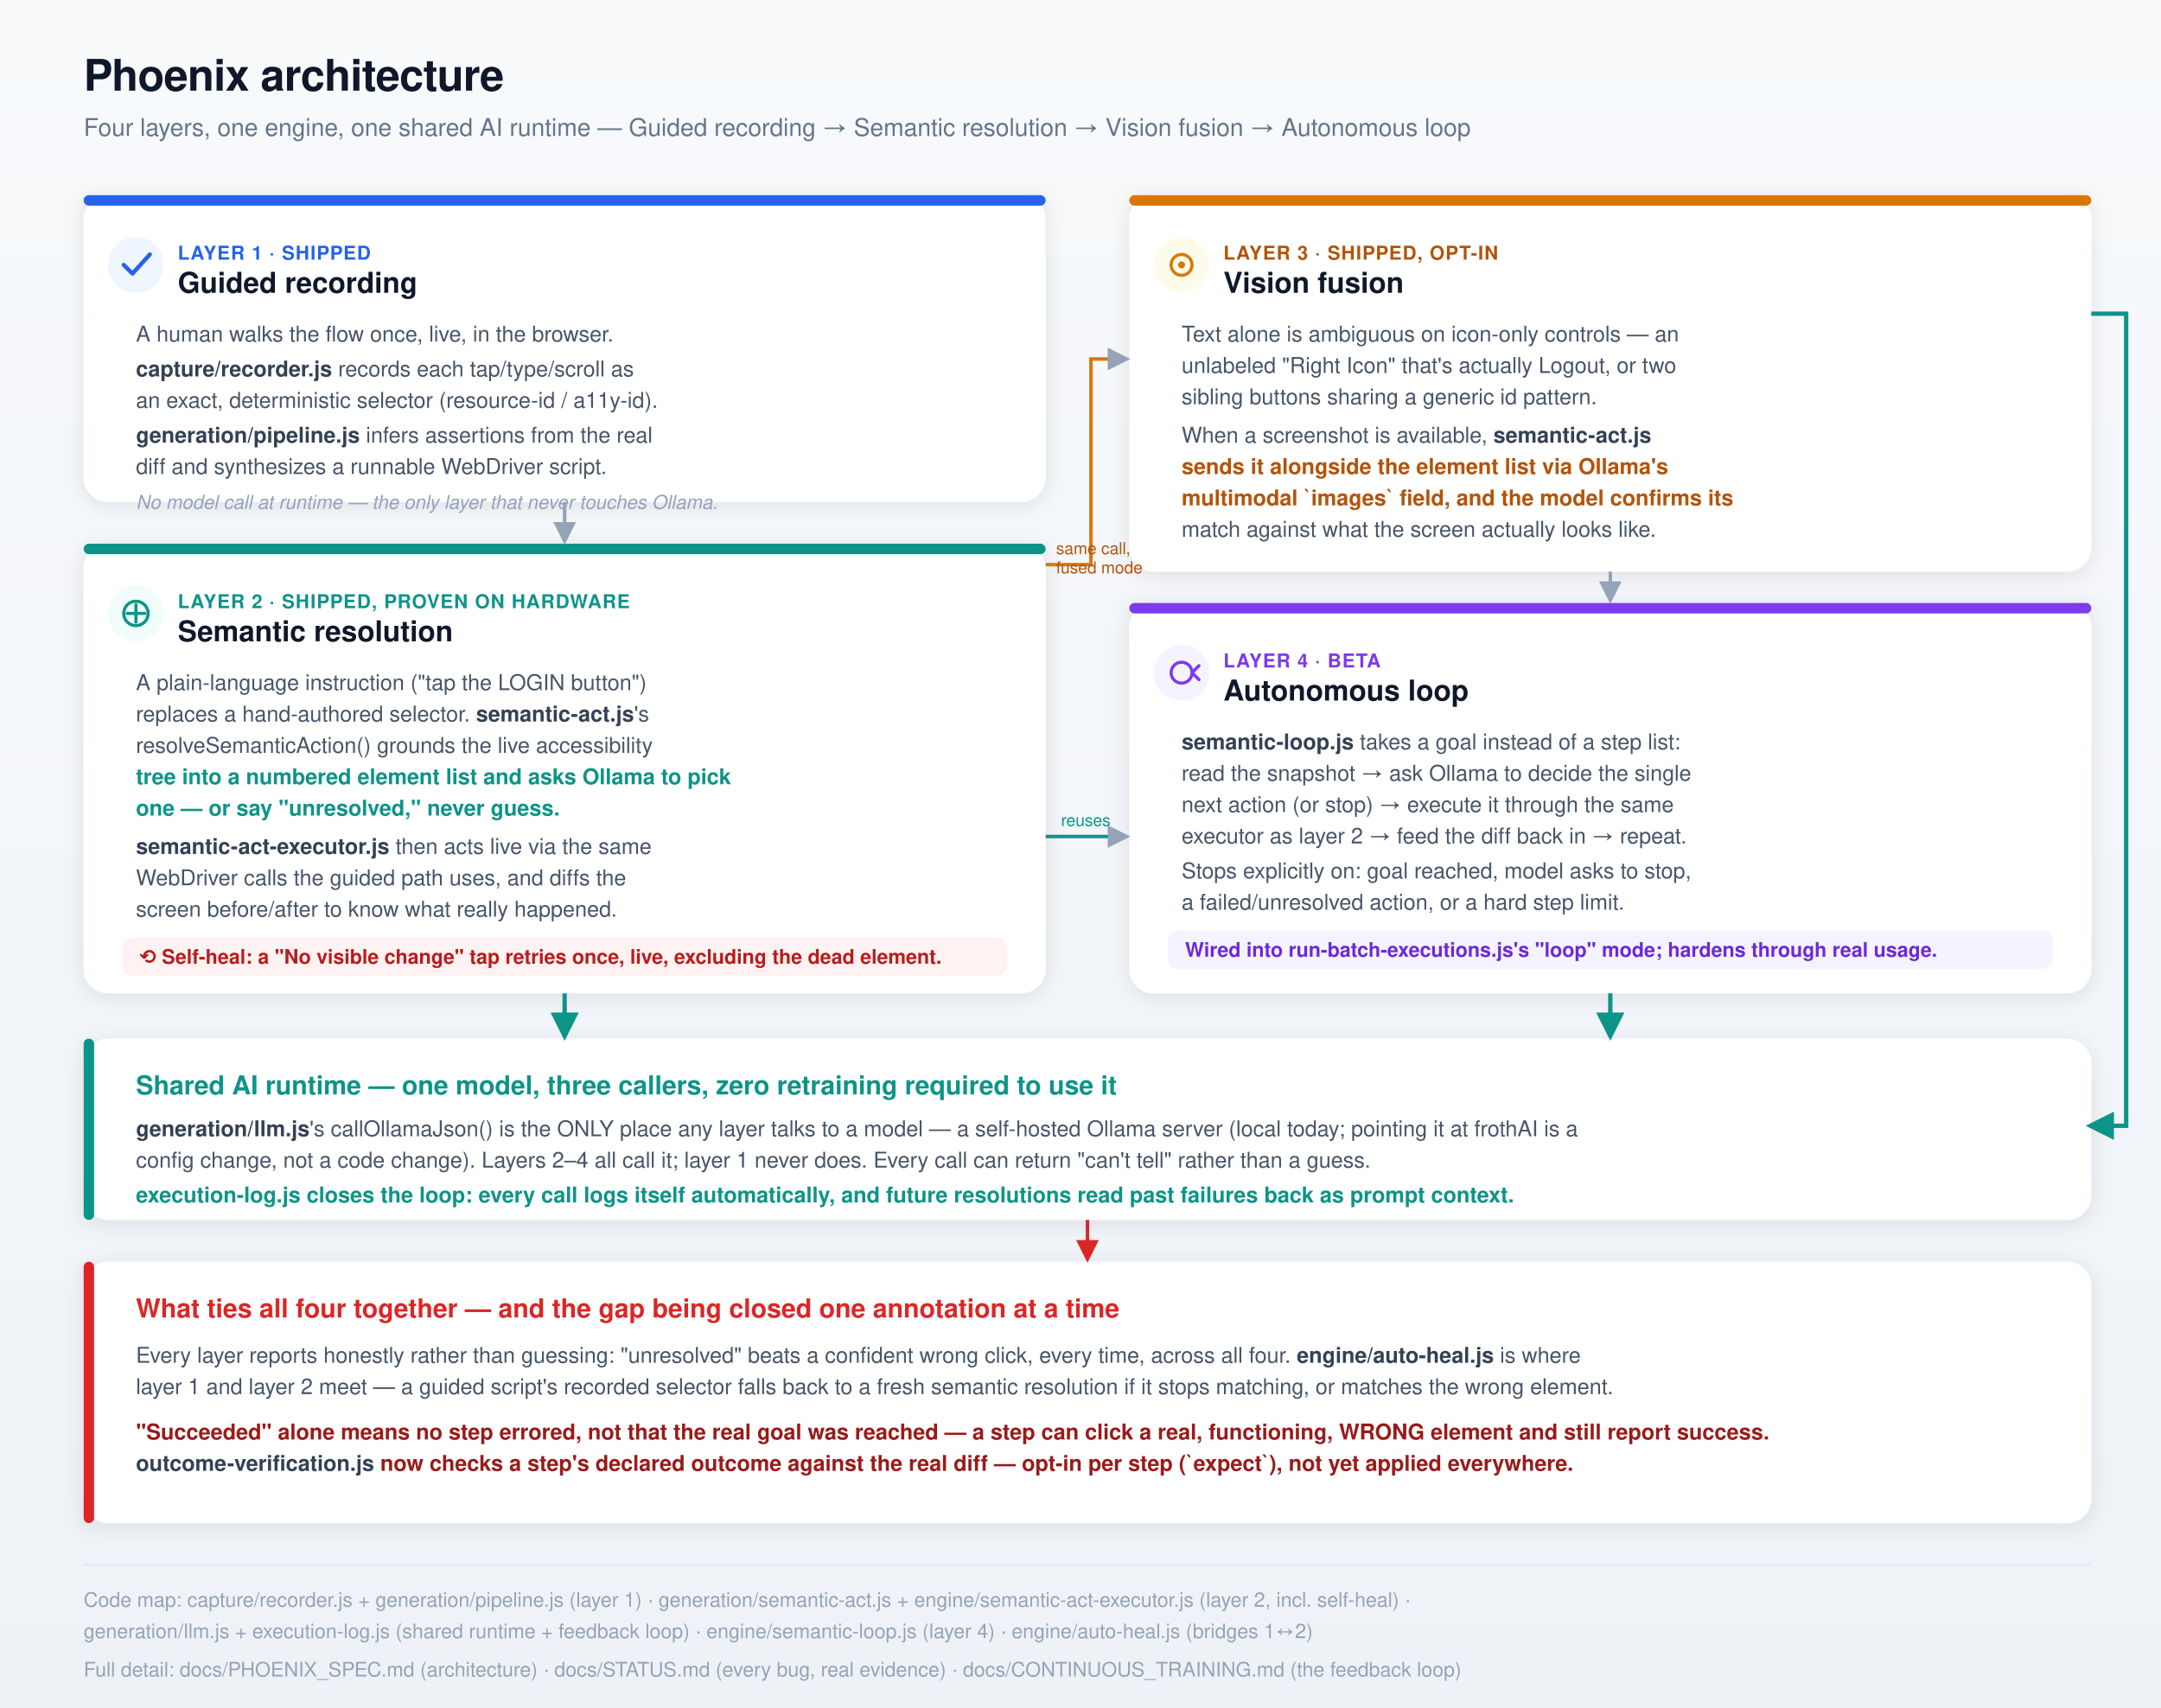
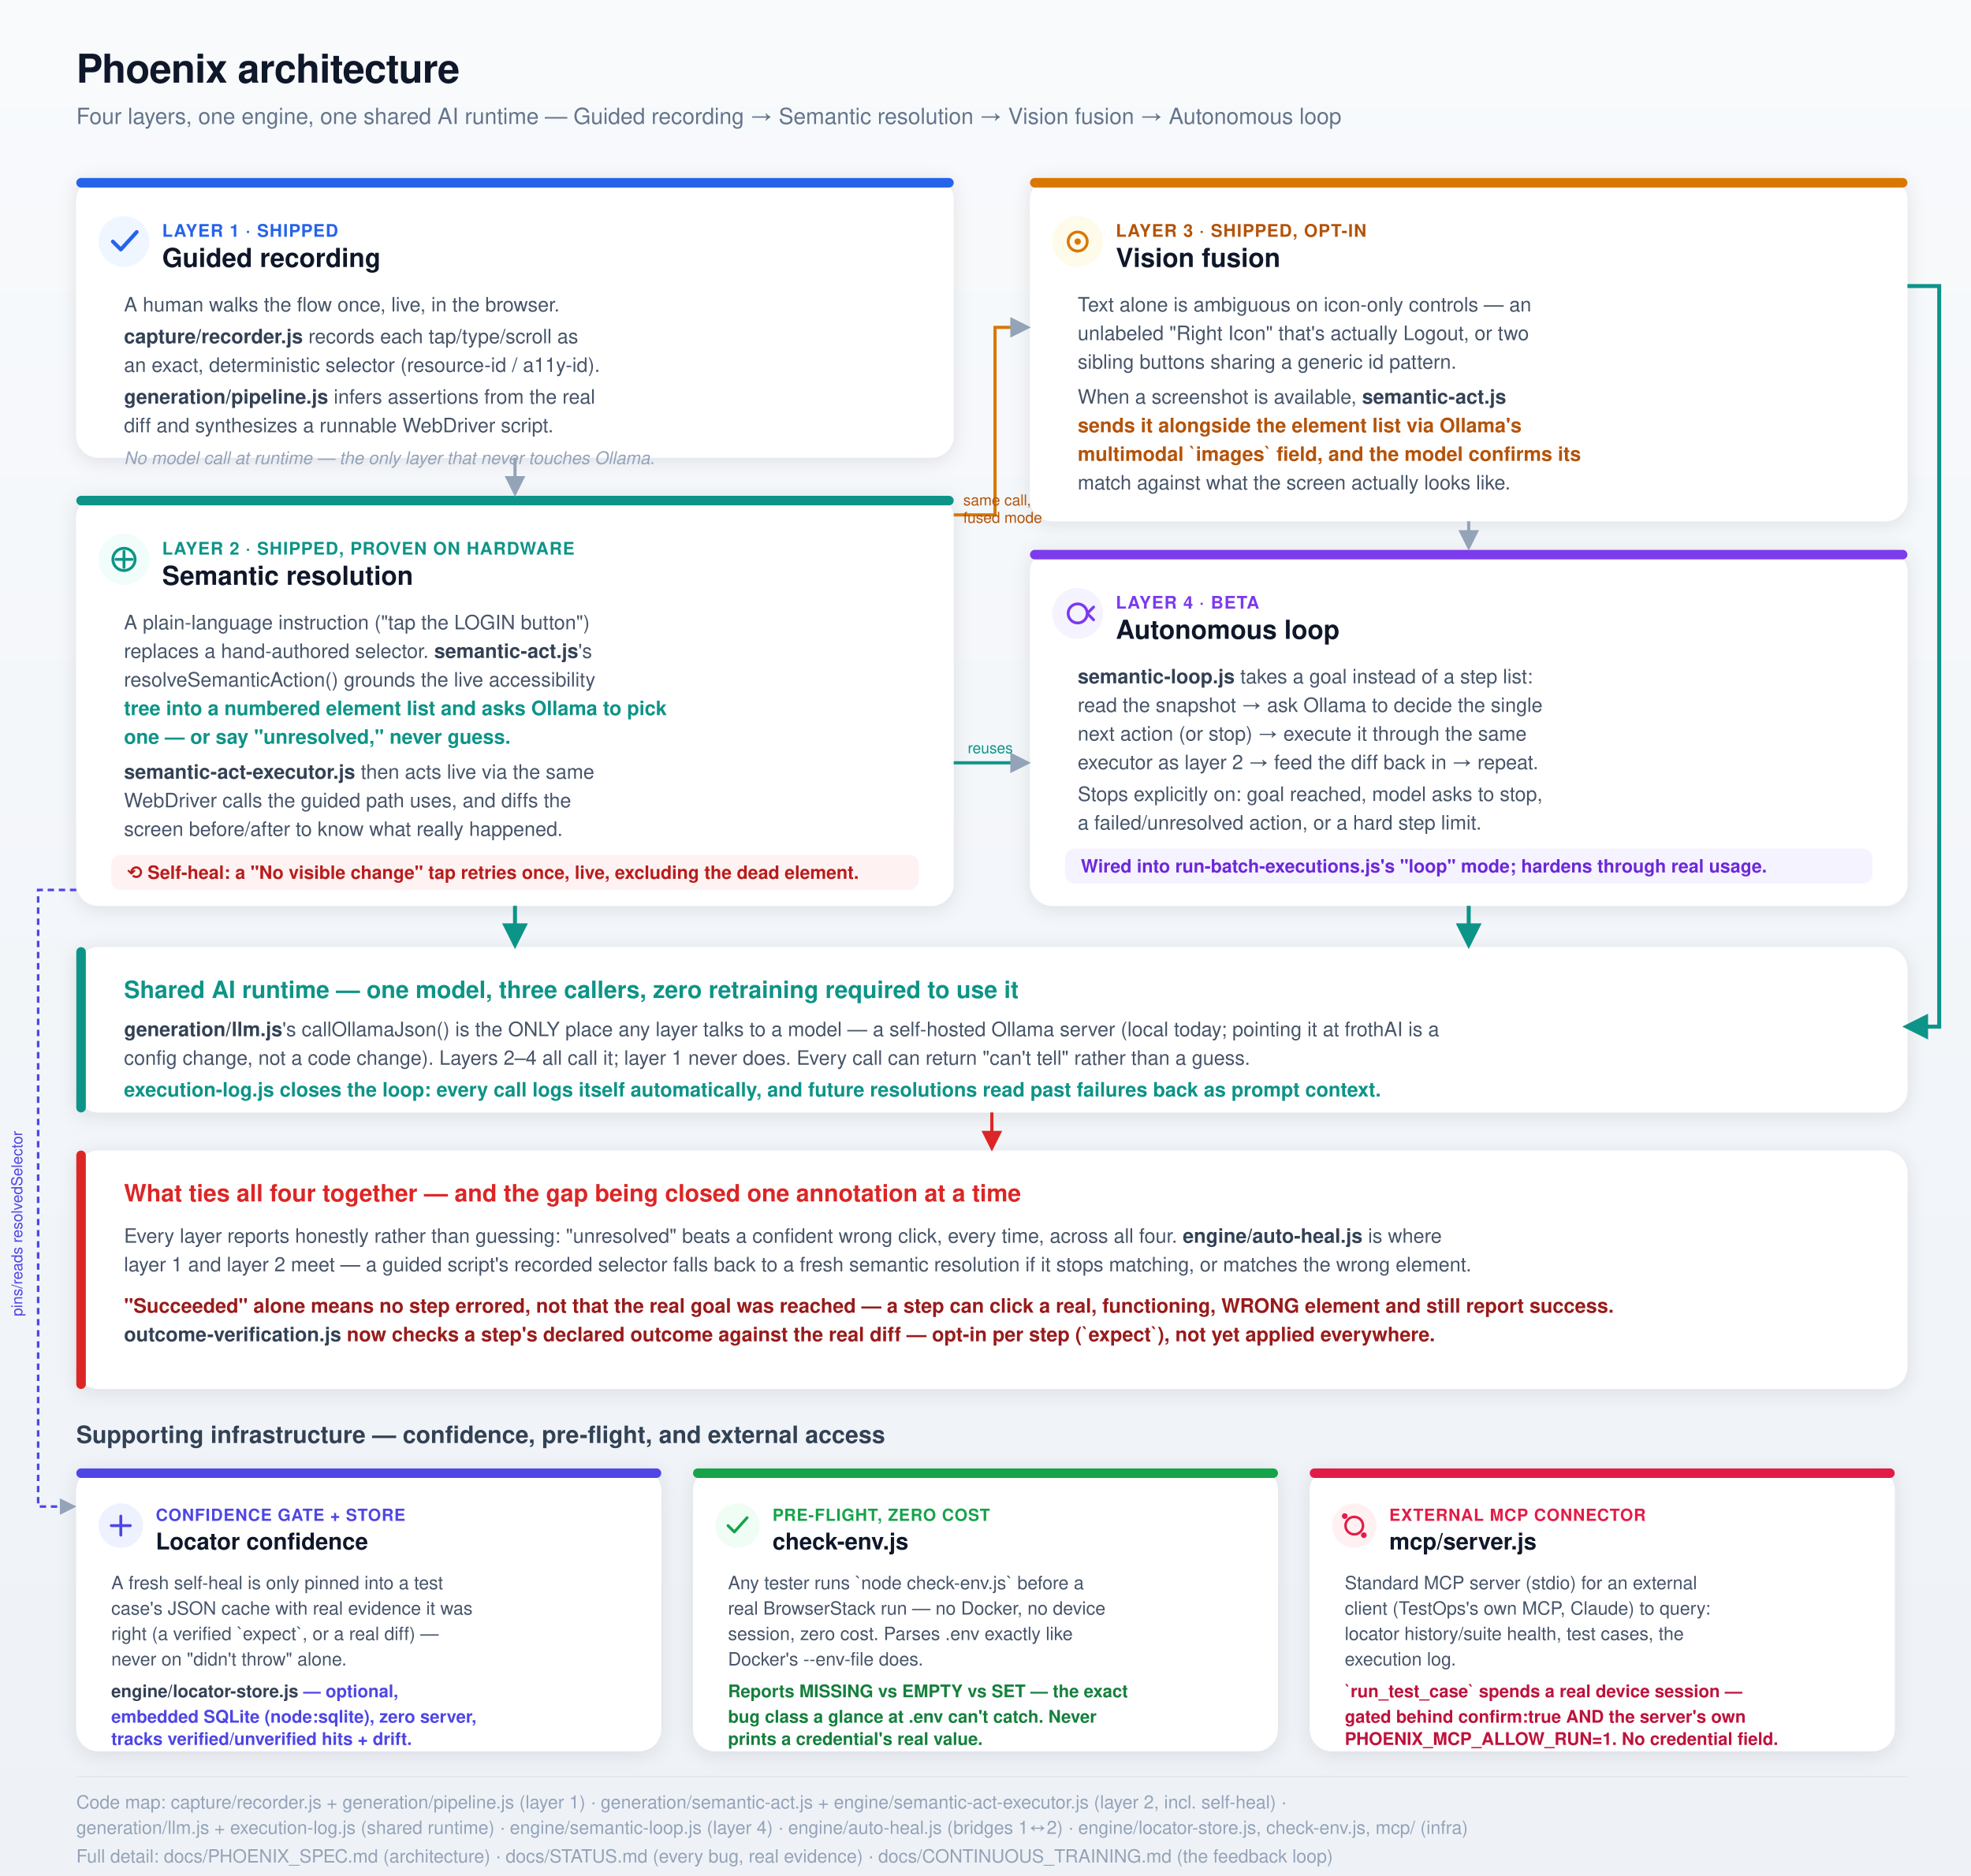
- <svg xmlns="http://www.w3.org/2000/svg" width="1240" height="980" viewBox="0 0 1240 980" font-family="-apple-system, BlinkMacSystemFont, 'Segoe UI', Helvetica, Arial, sans-serif">
+ <svg xmlns="http://www.w3.org/2000/svg" width="1240" height="1180" viewBox="0 0 1240 1180" font-family="-apple-system, BlinkMacSystemFont, 'Segoe UI', Helvetica, Arial, sans-serif">
  <defs>
    <filter id="cardShadow" x="-20%" y="-20%" width="140%" height="140%">
      <feDropShadow dx="0" dy="2" stdDeviation="6" flood-color="#0f172a" flood-opacity="0.10" />
    </filter>
    <marker id="arrow" viewBox="0 0 10 10" refX="8" refY="5" markerWidth="6.5" markerHeight="6.5" orient="auto-start-reverse">
      <path d="M0,0 L10,5 L0,10 z" fill="#94a3b8" />
    </marker>
    <marker id="arrowTeal" viewBox="0 0 10 10" refX="8" refY="5" markerWidth="6.5" markerHeight="6.5" orient="auto-start-reverse">
      <path d="M0,0 L10,5 L0,10 z" fill="#0d9488" />
    </marker>
    <marker id="arrowRed" viewBox="0 0 10 10" refX="8" refY="5" markerWidth="6.5" markerHeight="6.5" orient="auto-start-reverse">
      <path d="M0,0 L10,5 L0,10 z" fill="#dc2626" />
    </marker>
    <linearGradient id="bgGrad" x1="0" y1="0" x2="0" y2="1">
      <stop offset="0" stop-color="#f8fafc" />
      <stop offset="1" stop-color="#eef2f7" />
    </linearGradient>
  </defs>
-   <rect x="0" y="0" width="1240" height="980" fill="url(#bgGrad)" />
+   <rect x="0" y="0" width="1240" height="1180" fill="url(#bgGrad)" />
  <text x="48" y="52" font-size="25" font-weight="700" fill="#0f172a" letter-spacing="-0.3">Phoenix architecture</text>
  <text x="48" y="78" font-size="14" fill="#64748b">Four layers, one engine, one shared AI runtime — Guided recording → Semantic resolution → Vision fusion → Autonomous loop</text>
  <g filter="url(#cardShadow)">
    <rect x="48" y="112" width="552" height="176" rx="14" fill="#ffffff" />
    <rect x="48" y="112" width="552" height="6" rx="3" fill="#2563eb" />
  </g>
  <circle cx="78" cy="152" r="16" fill="#eff6ff" />
  <path d="M71,152 l5,5 l10,-11" stroke="#2563eb" stroke-width="2.4" fill="none" stroke-linecap="round" stroke-linejoin="round" />
  <text x="102" y="149" font-size="11" font-weight="700" fill="#2563eb" letter-spacing="0.5">LAYER 1 · SHIPPED</text>
  <text x="102" y="168" font-size="16.5" font-weight="700" fill="#0f172a">Guided recording</text>
  <text x="78" y="196" font-size="12.5" fill="#475569">A human walks the flow once, live, in the browser.</text>
  <text x="78" y="216" font-size="12.5" fill="#475569">
    <tspan fill="#334155" font-weight="600">capture/recorder.js</tspan> records each tap/type/scroll as</text>
  <text x="78" y="234" font-size="12.5" fill="#475569">an exact, deterministic selector (resource-id / a11y-id).</text>
  <text x="78" y="254" font-size="12.5" fill="#475569">
    <tspan fill="#334155" font-weight="600">generation/pipeline.js</tspan> infers assertions from the real</text>
  <text x="78" y="272" font-size="12.5" fill="#475569">diff and synthesizes a runnable WebDriver script.</text>
  <text x="78" y="292" font-size="11" fill="#94a3b8" font-style="italic">No model call at runtime — the only layer that never touches Ollama.</text>
  <g filter="url(#cardShadow)">
    <rect x="48" y="312" width="552" height="258" rx="14" fill="#ffffff" />
    <rect x="48" y="312" width="552" height="6" rx="3" fill="#0d9488" />
  </g>
  <circle cx="78" cy="352" r="16" fill="#f0fdfa" />
  <path d="M71,352 a7,7 0 1,0 14,0 a7,7 0 1,0 -14,0 M78,347 v10 M73,352 h10" stroke="#0d9488" stroke-width="1.8" fill="none" stroke-linecap="round" />
  <text x="102" y="349" font-size="11" font-weight="700" fill="#0d9488" letter-spacing="0.5">LAYER 2 · SHIPPED, PROVEN ON HARDWARE</text>
  <text x="102" y="368" font-size="16.5" font-weight="700" fill="#0f172a">Semantic resolution</text>
  <text x="78" y="396" font-size="12.5" fill="#475569">A plain-language instruction ("tap the LOGIN button")</text>
  <text x="78" y="414" font-size="12.5" fill="#475569">replaces a hand-authored selector. <tspan fill="#334155" font-weight="600">semantic-act.js</tspan>'s</text>
  <text x="78" y="432" font-size="12.5" fill="#475569">resolveSemanticAction() grounds the live accessibility</text>
  <text x="78" y="450" font-size="12.5" fill="#0d9488" font-weight="600">tree into a numbered element list and asks Ollama to pick</text>
  <text x="78" y="468" font-size="12.5" fill="#0d9488" font-weight="600">one — or say "unresolved," never guess.</text>
  <text x="78" y="490" font-size="12.5" fill="#475569">
    <tspan fill="#334155" font-weight="600">semantic-act-executor.js</tspan> then acts live via the same</text>
  <text x="78" y="508" font-size="12.5" fill="#475569">WebDriver calls the guided path uses, and diffs the</text>
  <text x="78" y="526" font-size="12.5" fill="#475569">screen before/after to know what really happened.</text>
  <rect x="70" y="538" width="508" height="22" rx="6" fill="#fef2f2" />
  <text x="80" y="553" font-size="11.5" fill="#b91c1c" font-weight="600">⟲ Self-heal: a "No visible change" tap retries once, live, excluding the dead element.</text>
  <g filter="url(#cardShadow)">
    <rect x="648" y="112" width="552" height="216" rx="14" fill="#ffffff" />
    <rect x="648" y="112" width="552" height="6" rx="3" fill="#d97706" />
  </g>
  <circle cx="678" cy="152" r="16" fill="#fffbeb" />
  <circle cx="678" cy="152" r="6" fill="none" stroke="#d97706" stroke-width="1.8" />
  <circle cx="678" cy="152" r="2" fill="#d97706" />
  <text x="702" y="149" font-size="11" font-weight="700" fill="#b45309" letter-spacing="0.5">LAYER 3 · SHIPPED, OPT-IN</text>
  <text x="702" y="168" font-size="16.5" font-weight="700" fill="#0f172a">Vision fusion</text>
  <text x="678" y="196" font-size="12.5" fill="#475569">Text alone is ambiguous on icon-only controls — an</text>
  <text x="678" y="214" font-size="12.5" fill="#475569">unlabeled "Right Icon" that's actually Logout, or two</text>
  <text x="678" y="232" font-size="12.5" fill="#475569">sibling buttons sharing a generic id pattern.</text>
  <text x="678" y="254" font-size="12.5" fill="#475569">When a screenshot is available, <tspan fill="#334155" font-weight="600">semantic-act.js</tspan>
  </text>
  <text x="678" y="272" font-size="12.5" fill="#b45309" font-weight="600">sends it alongside the element list via Ollama's</text>
  <text x="678" y="290" font-size="12.5" fill="#b45309" font-weight="600">multimodal `images` field, and the model confirms its</text>
  <text x="678" y="308" font-size="12.5" fill="#475569">match against what the screen actually looks like.</text>
  <g filter="url(#cardShadow)">
    <rect x="648" y="346" width="552" height="224" rx="14" fill="#ffffff" />
    <rect x="648" y="346" width="552" height="6" rx="3" fill="#7c3aed" />
  </g>
  <circle cx="678" cy="386" r="16" fill="#f5f3ff" />
  <path d="M672,386 a6,6 0 1,1 12,0 a6,6 0 1,1 -12,0 M684,386 l4,-4 M684,386 l4,4" stroke="#7c3aed" stroke-width="1.8" fill="none" stroke-linecap="round" />
  <text x="702" y="383" font-size="11" font-weight="700" fill="#7c3aed" letter-spacing="0.5">LAYER 4 · BETA</text>
  <text x="702" y="402" font-size="16.5" font-weight="700" fill="#0f172a">Autonomous loop</text>
  <text x="678" y="430" font-size="12.5" fill="#475569">
    <tspan fill="#334155" font-weight="600">semantic-loop.js</tspan> takes a goal instead of a step list:</text>
  <text x="678" y="448" font-size="12.5" fill="#475569">read the snapshot → ask Ollama to decide the single</text>
  <text x="678" y="466" font-size="12.5" fill="#475569">next action (or stop) → execute it through the same</text>
  <text x="678" y="484" font-size="12.5" fill="#475569">executor as layer 2 → feed the diff back in → repeat.</text>
  <text x="678" y="504" font-size="12.5" fill="#475569">Stops explicitly on: goal reached, model asks to stop,</text>
  <text x="678" y="522" font-size="12.5" fill="#475569">a failed/unresolved action, or a hard step limit.</text>
  <rect x="670" y="534" width="508" height="22" rx="6" fill="#f5f3ff" />
  <text x="680" y="549" font-size="11.5" fill="#6d28d9" font-weight="600">Wired into run-batch-executions.js's "loop" mode; hardens through real usage.</text>
  <g filter="url(#cardShadow)">
    <rect x="48" y="596" width="1152" height="104" rx="14" fill="#ffffff" />
    <rect x="48" y="596" width="6" height="104" rx="3" fill="#0d9488" />
  </g>
  <text x="78" y="628" font-size="15" font-weight="700" fill="#0d9488">Shared AI runtime — one model, three callers, zero retraining required to use it</text>
  <text x="78" y="652" font-size="12.5" fill="#475569">
    <tspan fill="#334155" font-weight="600">generation/llm.js</tspan>'s callOllamaJson() is the ONLY place any layer talks to a model — a self-hosted Ollama server (local today; pointing it at frothAI is a</text>
  <text x="78" y="670" font-size="12.5" fill="#475569">config change, not a code change). Layers 2–4 all call it; layer 1 never does. Every call can return "can't tell" rather than a guess.</text>
  <text x="78" y="690" font-size="12.5" fill="#0d9488" font-weight="600">execution-log.js closes the loop: every call logs itself automatically, and future resolutions read past failures back as prompt context.</text>
  <g filter="url(#cardShadow)">
    <rect x="48" y="724" width="1152" height="150" rx="14" fill="#ffffff" />
    <rect x="48" y="724" width="6" height="150" rx="3" fill="#dc2626" />
  </g>
  <text x="78" y="756" font-size="15" font-weight="700" fill="#dc2626">What ties all four together — and the gap being closed one annotation at a time</text>
  <text x="78" y="782" font-size="12.5" fill="#475569">Every layer reports honestly rather than guessing: "unresolved" beats a confident wrong click, every time, across all four. <tspan fill="#334155" font-weight="600">engine/auto-heal.js</tspan> is where</text>
  <text x="78" y="800" font-size="12.5" fill="#475569">layer 1 and layer 2 meet — a guided script's recorded selector falls back to a fresh semantic resolution if it stops matching, or matches the wrong element.</text>
  <text x="78" y="826" font-size="12.5" fill="#991b1b" font-weight="600">"Succeeded" alone means no step errored, not that the real goal was reached — a step can click a real, functioning, WRONG element and still report success.</text>
  <text x="78" y="844" font-size="12.5" fill="#991b1b" font-weight="600">
    <tspan fill="#334155" font-weight="700">outcome-verification.js</tspan> now checks a step's declared outcome against the real diff — opt-in per step (`expect`), not yet applied everywhere.</text>
  <path d="M324,288 L324,310" stroke="#94a3b8" stroke-width="2" marker-end="url(#arrow)" />
  <path d="M600,324 H626 V206 H646" stroke="#d97706" stroke-width="2" fill="none" marker-end="url(#arrow)" />
  <text x="606" y="318" font-size="9.5" fill="#b45309">same call,</text>
  <text x="606" y="329" font-size="9.5" fill="#b45309">fused mode</text>
  <path d="M924,328 L924,344" stroke="#94a3b8" stroke-width="2" marker-end="url(#arrow)" />
  <path d="M600,480 L646,480" stroke="#0d9488" stroke-width="2" marker-end="url(#arrow)" />
  <text x="623" y="474" font-size="9.5" fill="#0d9488" text-anchor="middle">reuses</text>
  <path d="M324,570 L324,594" stroke="#0d9488" stroke-width="2.5" marker-end="url(#arrowTeal)" />
  <path d="M924,570 L924,594" stroke="#0d9488" stroke-width="2.5" marker-end="url(#arrowTeal)" />
  <path d="M1200,180 H1220 V646 H1200" stroke="#0d9488" stroke-width="2.5" fill="none" marker-end="url(#arrowTeal)" />
  <path d="M624,700 L624,722" stroke="#dc2626" stroke-width="2" marker-end="url(#arrowRed)" />
-   <line x1="48" y1="898" x2="1200" y2="898" stroke="#e2e8f0" stroke-width="1" />
-   <text x="48" y="922" font-size="11.5" fill="#94a3b8">Code map: capture/recorder.js + generation/pipeline.js (layer 1)  ·  generation/semantic-act.js + engine/semantic-act-executor.js (layer 2, incl. self-heal)  ·</text>
-   <text x="48" y="940" font-size="11.5" fill="#94a3b8">generation/llm.js + execution-log.js (shared runtime + feedback loop)  ·  engine/semantic-loop.js (layer 4)  ·  engine/auto-heal.js (bridges 1↔2)</text>
-   <text x="48" y="962" font-size="11.5" fill="#94a3b8">Full detail: docs/PHOENIX_SPEC.md (architecture) · docs/STATUS.md (every bug, real evidence) · docs/CONTINUOUS_TRAINING.md (the feedback loop)</text>
+   <text x="48" y="908" font-size="15" font-weight="700" fill="#334155">Supporting infrastructure — confidence, pre-flight, and external access</text>
+   <g filter="url(#cardShadow)">
+     <rect x="48" y="924" width="368" height="178" rx="14" fill="#ffffff" />
+     <rect x="48" y="924" width="368" height="6" rx="3" fill="#4f46e5" />
+   </g>
+   <circle cx="76" cy="960" r="14" fill="#eef2ff" />
+   <path d="M70,960 h12 M76,954 v12" stroke="#4f46e5" stroke-width="1.8" stroke-linecap="round" />
+   <text x="98" y="957" font-size="10.5" font-weight="700" fill="#4f46e5" letter-spacing="0.4">CONFIDENCE GATE + STORE</text>
+   <text x="98" y="975" font-size="14.5" font-weight="700" fill="#0f172a">Locator confidence</text>
+   <text x="70" y="1000" font-size="11.5" fill="#475569">A fresh self-heal is only pinned into a test</text>
+   <text x="70" y="1016" font-size="11.5" fill="#475569">case's JSON cache with real evidence it was</text>
+   <text x="70" y="1032" font-size="11.5" fill="#475569">right (a verified `expect`, or a real diff) —</text>
+   <text x="70" y="1048" font-size="11.5" fill="#475569">never on "didn't throw" alone.</text>
+   <text x="70" y="1068" font-size="11" fill="#4f46e5" font-weight="600">
+     <tspan fill="#334155" font-weight="700">engine/locator-store.js</tspan> — optional,</text>
+   <text x="70" y="1084" font-size="11" fill="#4f46e5" font-weight="600">embedded SQLite (node:sqlite), zero server,</text>
+   <text x="70" y="1098" font-size="11" fill="#4f46e5" font-weight="600">tracks verified/unverified hits + drift.</text>
+   <g filter="url(#cardShadow)">
+     <rect x="436" y="924" width="368" height="178" rx="14" fill="#ffffff" />
+     <rect x="436" y="924" width="368" height="6" rx="3" fill="#16a34a" />
+   </g>
+   <circle cx="464" cy="960" r="14" fill="#f0fdf4" />
+   <path d="M458,960 l4,4 l8,-9" stroke="#16a34a" stroke-width="1.8" fill="none" stroke-linecap="round" stroke-linejoin="round" />
+   <text x="486" y="957" font-size="10.5" font-weight="700" fill="#16a34a" letter-spacing="0.4">PRE-FLIGHT, ZERO COST</text>
+   <text x="486" y="975" font-size="14.5" font-weight="700" fill="#0f172a">check-env.js</text>
+   <text x="458" y="1000" font-size="11.5" fill="#475569">Any tester runs `node check-env.js` before a</text>
+   <text x="458" y="1016" font-size="11.5" fill="#475569">real BrowserStack run — no Docker, no device</text>
+   <text x="458" y="1032" font-size="11.5" fill="#475569">session, zero cost. Parses .env exactly like</text>
+   <text x="458" y="1048" font-size="11.5" fill="#475569">Docker's --env-file does.</text>
+   <text x="458" y="1068" font-size="11" fill="#15803d" font-weight="600">Reports MISSING vs EMPTY vs SET — the exact</text>
+   <text x="458" y="1084" font-size="11" fill="#15803d" font-weight="600">bug class a glance at .env can't catch. Never</text>
+   <text x="458" y="1098" font-size="11" fill="#15803d" font-weight="600">prints a credential's real value.</text>
+   <g filter="url(#cardShadow)">
+     <rect x="824" y="924" width="368" height="178" rx="14" fill="#ffffff" />
+     <rect x="824" y="924" width="368" height="6" rx="3" fill="#e11d48" />
+   </g>
+   <circle cx="852" cy="960" r="14" fill="#fff1f2" />
+   <circle cx="852" cy="960" r="5.5" fill="none" stroke="#e11d48" stroke-width="1.6" />
+   <circle cx="846" cy="954" r="1.8" fill="#e11d48" />
+   <circle cx="858" cy="966" r="1.8" fill="#e11d48" />
+   <text x="874" y="957" font-size="10.5" font-weight="700" fill="#e11d48" letter-spacing="0.4">EXTERNAL MCP CONNECTOR</text>
+   <text x="874" y="975" font-size="14.5" font-weight="700" fill="#0f172a">mcp/server.js</text>
+   <text x="846" y="1000" font-size="11.5" fill="#475569">Standard MCP server (stdio) for an external</text>
+   <text x="846" y="1016" font-size="11.5" fill="#475569">client (TestOps's own MCP, Claude) to query:</text>
+   <text x="846" y="1032" font-size="11.5" fill="#475569">locator history/suite health, test cases, the</text>
+   <text x="846" y="1048" font-size="11.5" fill="#475569">execution log.</text>
+   <text x="846" y="1068" font-size="11" fill="#be123c" font-weight="600">`run_test_case` spends a real device session —</text>
+   <text x="846" y="1084" font-size="11" fill="#be123c" font-weight="600">gated behind confirm:true AND the server's own</text>
+   <text x="846" y="1098" font-size="11" fill="#be123c" font-weight="600">PHOENIX_MCP_ALLOW_RUN=1. No credential field.</text>
+   <path d="M48,560 H24 V948 H46" stroke="#4f46e5" stroke-width="1.6" fill="none" stroke-dasharray="4,3" marker-end="url(#arrow)" />
+   <text x="4" y="760" font-size="9.5" fill="#4f46e5" transform="rotate(-90, 14, 760)" text-anchor="middle">pins/reads resolvedSelector</text>
+   <line x1="48" y1="1118" x2="1200" y2="1118" stroke="#e2e8f0" stroke-width="1" />
+   <text x="48" y="1138" font-size="11.5" fill="#94a3b8">Code map: capture/recorder.js + generation/pipeline.js (layer 1)  ·  generation/semantic-act.js + engine/semantic-act-executor.js (layer 2, incl. self-heal)  ·</text>
+   <text x="48" y="1154" font-size="11.5" fill="#94a3b8">generation/llm.js + execution-log.js (shared runtime)  ·  engine/semantic-loop.js (layer 4)  ·  engine/auto-heal.js (bridges 1↔2)  ·  engine/locator-store.js, check-env.js, mcp/ (infra)</text>
+   <text x="48" y="1172" font-size="11.5" fill="#94a3b8">Full detail: docs/PHOENIX_SPEC.md (architecture) · docs/STATUS.md (every bug, real evidence) · docs/CONTINUOUS_TRAINING.md (the feedback loop)</text>
</svg>
